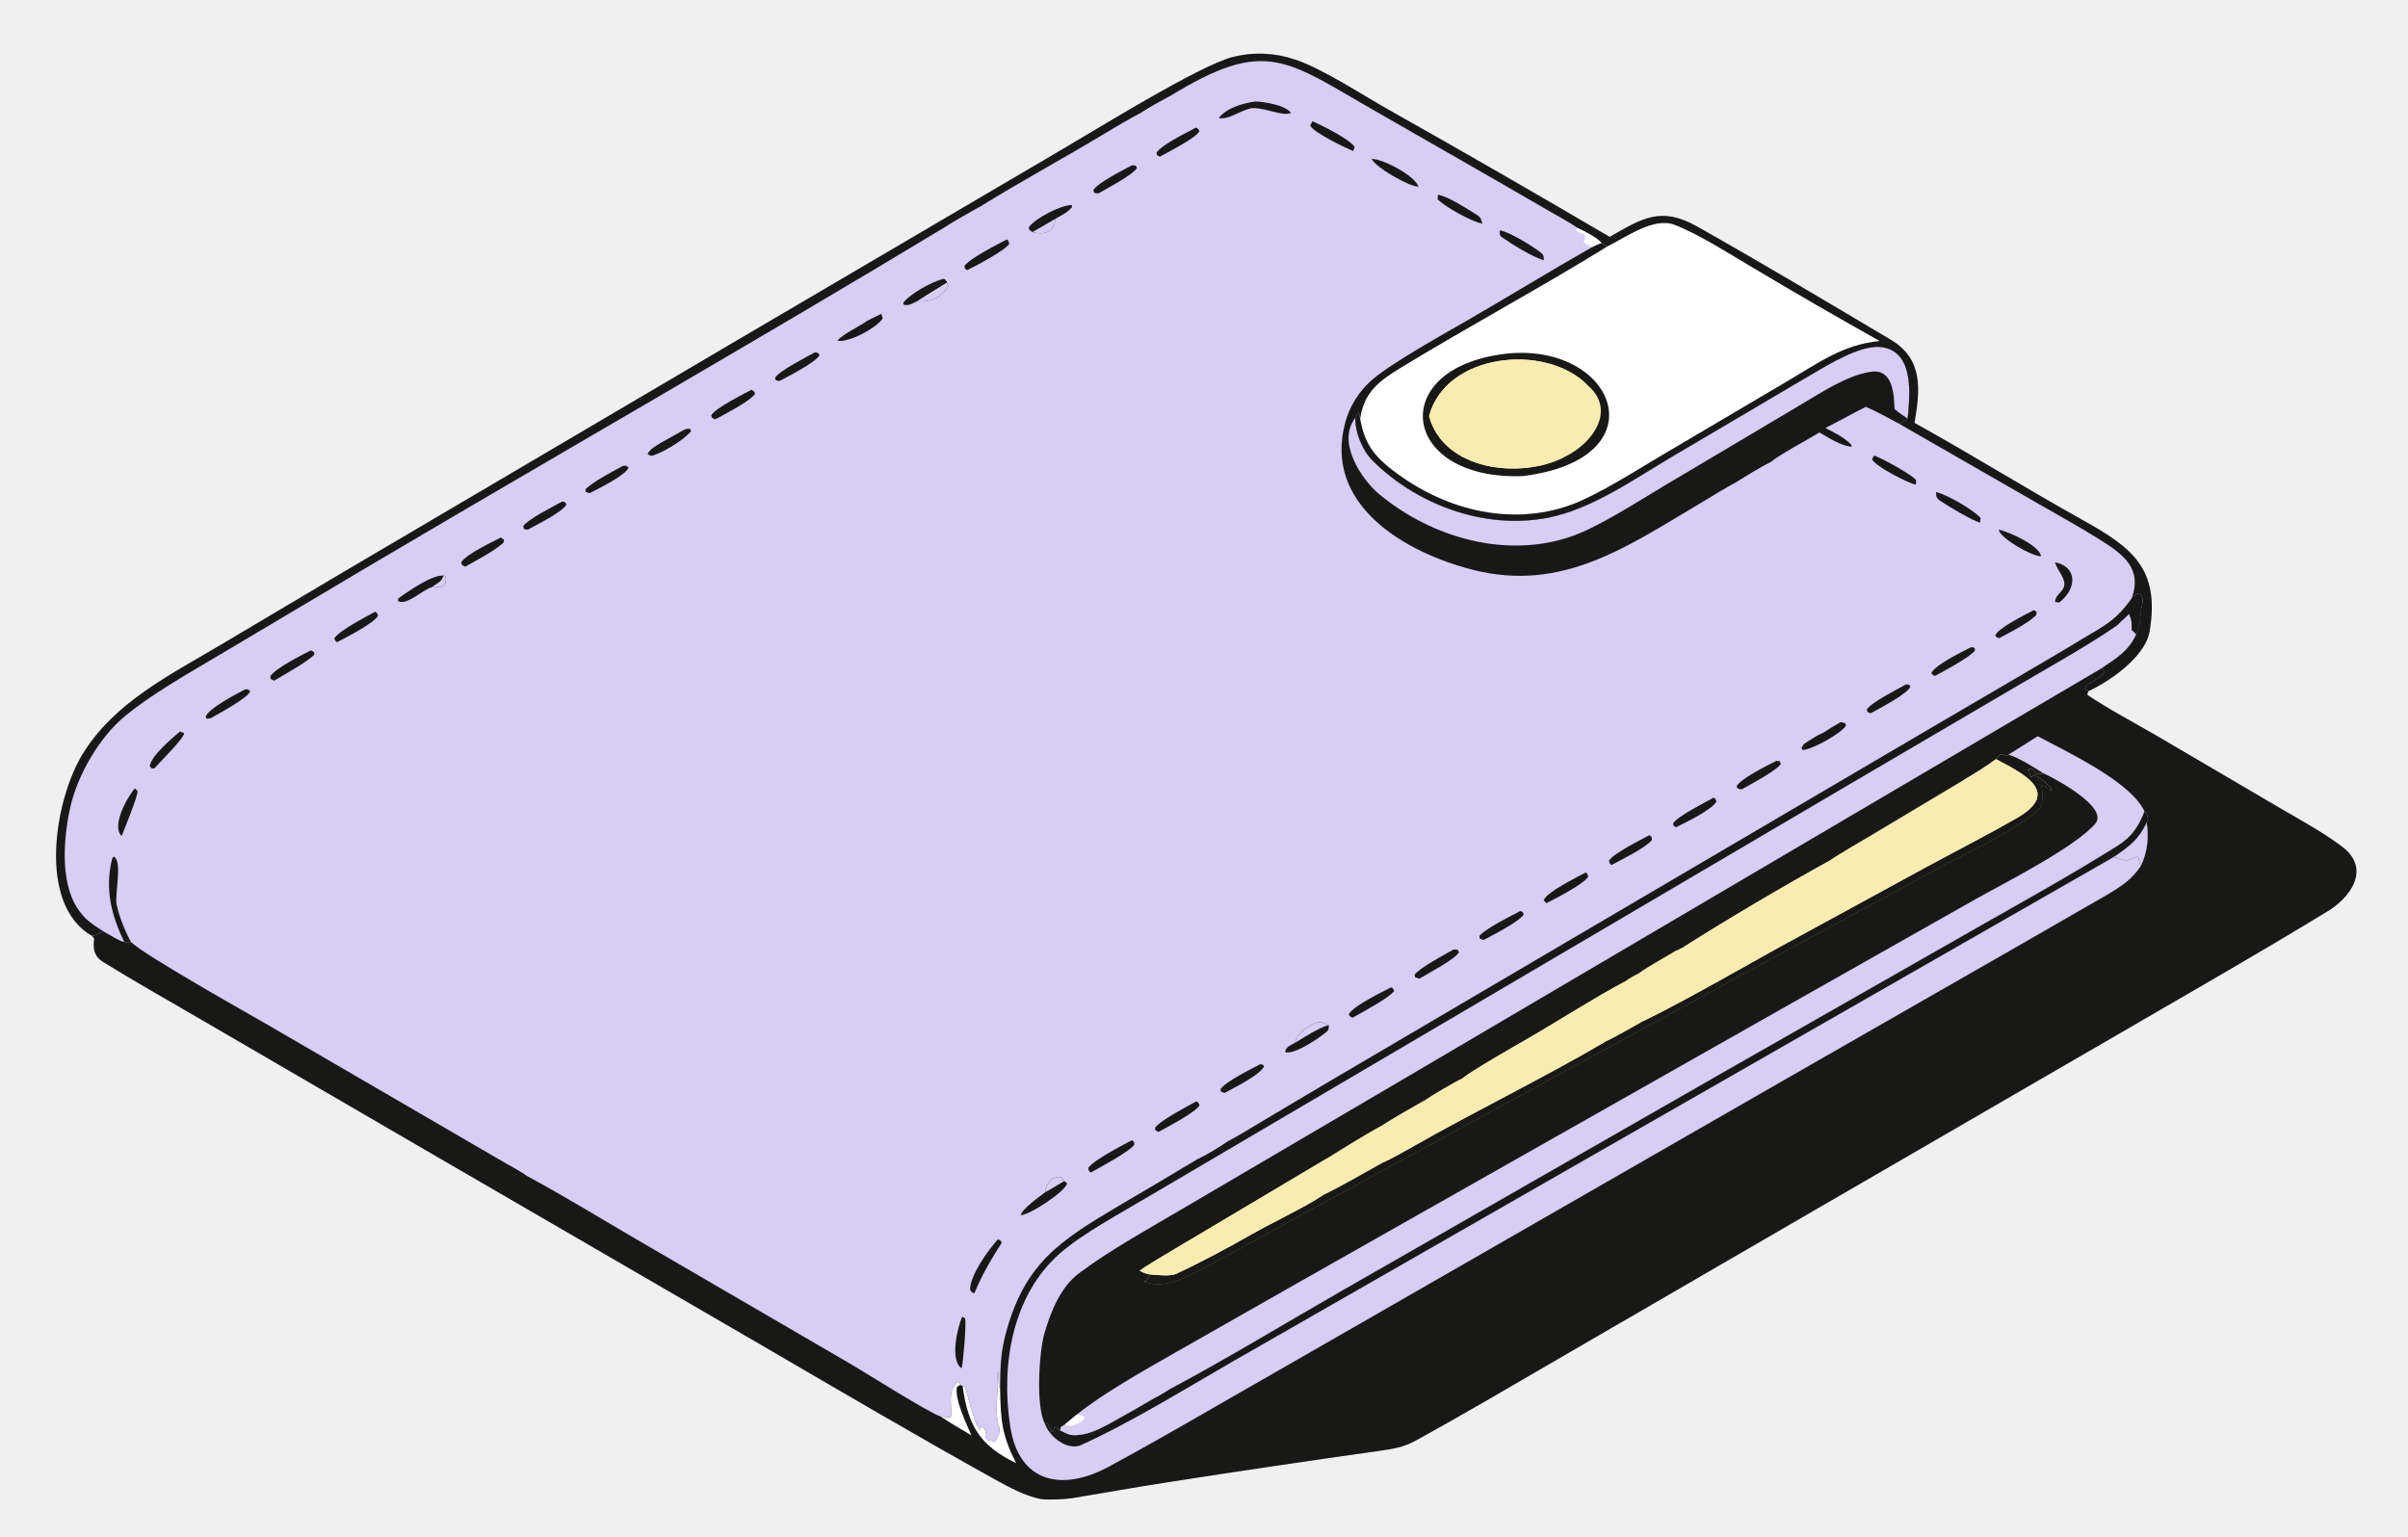
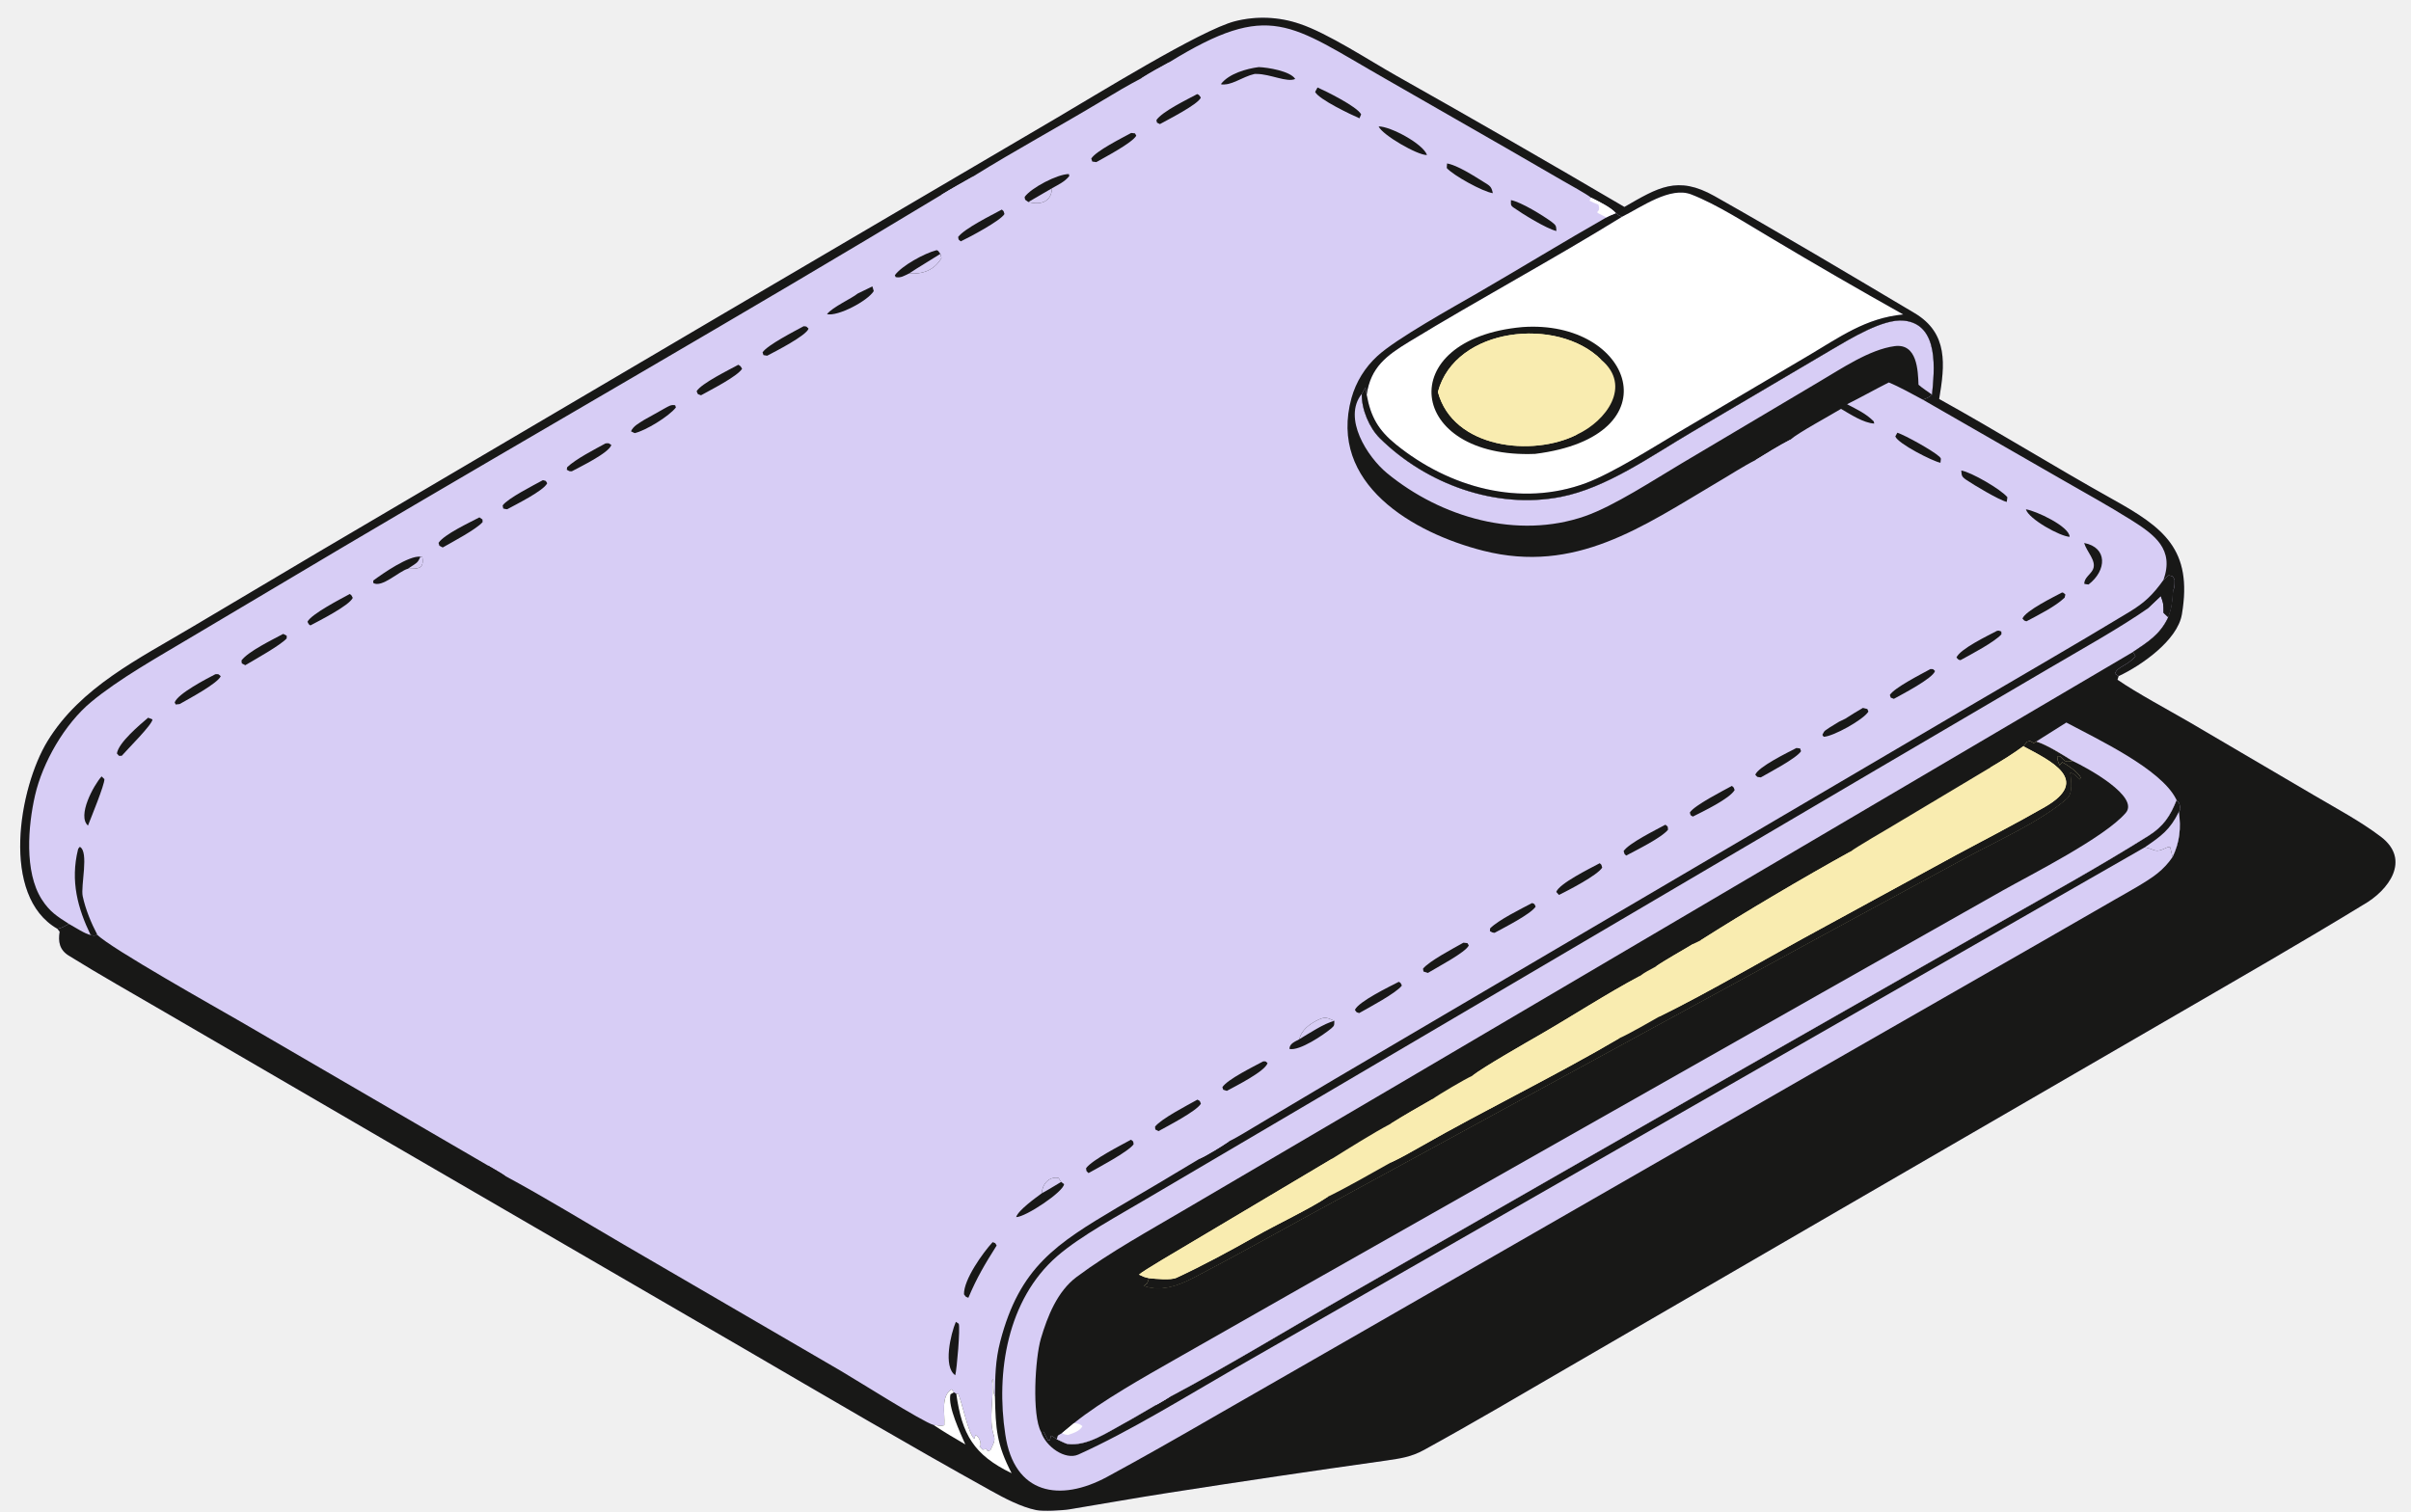
- <svg xmlns="http://www.w3.org/2000/svg" viewBox="0 0 659.9 421.2" width="659.9" height="421.2" fill="none">
-   <g transform="translate(-3892.9, -5120.4)">
+ <svg xmlns="http://www.w3.org/2000/svg" viewBox="0 0 639.9 401.2" width="639.9" height="401.2" fill="none">
+   <g transform="translate(-3902.9, -5130.4)">
    <path d="M3918.14 5376.94C3902.94 5368.29 3907.92 5339.54 3915.53 5327.1C3924.29 5312.78 3939.79 5305.25 3953.79 5296.9L3987.17 5277.09L4095.33 5213.41L4183.13 5161.84C4193.08 5156.04 4221.67 5138.29 4230.71 5136.03C4236.36 5134.6 4242.3 5134.84 4247.82 5136.72C4255.23 5139.16 4266.53 5146.58 4273.57 5150.54C4293.83 5161.95 4313.98 5173.55 4334.03 5185.33C4342.93 5180.22 4348.07 5176.88 4357.96 5182.46C4375.82 5192.54 4393.43 5203.04 4411.06 5213.52C4420.02 5218.85 4419.1 5227.26 4417.57 5236.31C4433.03 5244.88 4448.07 5254.25 4463.63 5262.93C4477.09 5270.43 4484.91 5276.17 4481.99 5293.46C4480.83 5300.39 4471.16 5307.09 4465.2 5309.87L4464.9 5310.83C4469.95 5314.32 4478.5 5318.9 4484.09 5322.15L4517.14 5341.55C4522.99 5344.99 4529.42 5348.42 4534.79 5352.5C4542.88 5358.64 4536.87 5366.76 4530.13 5370.56C4513.77 5380.56 4497.18 5390.07 4480.61 5399.69L4390.91 5451.68L4319.6 5493.05C4306.8 5500.49 4293.83 5508.15 4280.85 5515.27C4277.39 5517.16 4274.63 5517.52 4270.78 5518.09C4251.52 5520.8 4232.28 5523.65 4213.06 5526.65C4204.27 5528.01 4195.54 5529.59 4186.76 5531.03C4184.84 5531.35 4179.74 5531.6 4177.95 5531.24C4173.93 5530.43 4169.51 5528.09 4165.92 5526.1C4143.88 5513.86 4122.08 5501.03 4100.29 5488.34L4006.66 5433.98L3946.69 5399.09C3938.17 5394.1 3929.53 5389.27 3921.15 5384.06C3918.68 5382.53 3918.3 5380.35 3918.73 5377.71L3918.14 5376.94Z" fill="#D7CDF5" />
    <path d="M4477.1 5284.35L4478.49 5283.1C4479.84 5283.49 4479.35 5283.1 4480.05 5284.25C4480.06 5285.08 4480.12 5286.45 4479.64 5287.17C4479.39 5289.99 4479.36 5291.56 4478.32 5294.23L4478.22 5294.54C4476.11 5298.89 4472.9 5300.85 4469.01 5303.46L4469.67 5304.55C4467.54 5307.23 4464.84 5307.25 4464.23 5309.24L4465.2 5309.87L4464.9 5310.83C4469.95 5314.32 4478.5 5318.9 4484.09 5322.15L4517.14 5341.55C4522.99 5344.99 4529.42 5348.42 4534.79 5352.5C4542.88 5358.64 4536.87 5366.76 4530.13 5370.56C4513.77 5380.56 4497.18 5390.07 4480.61 5399.69L4390.91 5451.68L4319.6 5493.06C4306.8 5500.49 4293.83 5508.15 4280.85 5515.27C4277.39 5517.16 4274.63 5517.52 4270.78 5518.09C4251.52 5520.8 4232.28 5523.65 4213.06 5526.65C4204.27 5528.01 4195.54 5529.59 4186.76 5531.03C4184.84 5531.35 4179.74 5531.6 4177.95 5531.24C4173.93 5530.43 4169.5 5528.09 4165.92 5526.1C4143.88 5513.86 4122.08 5501.03 4100.29 5488.34L4006.66 5433.98L3946.69 5399.09C3938.17 5394.1 3929.53 5389.27 3921.15 5384.06C3918.68 5382.53 3918.3 5380.35 3918.73 5377.71L3918.14 5376.94C3919.29 5376.75 3920.16 5376.19 3921.2 5375.65C3922.6 5376.41 3925.69 5378.43 3926.95 5378.58C3927.89 5378.79 3927.82 5378.81 3928.74 5378.54C3932.16 5382.06 3960.69 5398.07 3966.6 5401.49L4032.43 5439.79C4033.92 5440.67 4035.69 5441.66 4037.11 5442.62C4047.24 5448.06 4058.23 5454.8 4068.26 5460.64L4126.07 5494.29C4130.09 5496.63 4147.69 5507.78 4150.71 5508.66C4152.08 5508.69 4152.17 5509.08 4153.53 5508.71C4153.73 5505.57 4152.52 5500.96 4155.5 5499.18L4156.08 5499.98L4156.71 5500.37L4157.26 5500.44C4158.24 5502.72 4159.97 5511.28 4161.51 5512.3L4161.79 5511.34C4162.74 5511.72 4163.14 5512.95 4163.19 5513.92L4162.87 5514.36L4163.69 5515.19L4164.68 5515.05L4165.05 5515.58L4165.76 5515.35C4166.42 5513.9 4167.15 5512.88 4166.69 5511.5C4165.17 5506.9 4166.78 5501.75 4166.21 5496.83L4166.44 5496.45C4166.63 5497.99 4166.34 5499.86 4166.97 5501.04C4167.01 5495.83 4167.07 5491.48 4168.38 5486.46C4173.52 5466.7 4183.26 5460.56 4199.4 5450.96C4206.71 5446.69 4214 5442.37 4221.24 5438C4223.38 5437.02 4227.24 5434.65 4229.19 5433.3C4231.19 5432.37 4235.57 5429.64 4237.63 5428.43L4257.08 5416.87L4328.27 5375.02L4423.52 5319.07C4438.33 5310.36 4453.34 5301.74 4468.04 5292.84C4472.13 5290.36 4474.32 5288.25 4477.1 5284.35Z" fill="#181817" />
    <path d="M4476.41 5288.71C4477.15 5290.81 4477.09 5290.78 4477.1 5293.07L4478.32 5294.23L4478.22 5294.54C4476.11 5298.89 4472.9 5300.85 4469.01 5303.46L4275.09 5417.59L4217.74 5451.26C4208.2 5456.9 4197.47 5462.76 4188.65 5469.35C4183.52 5473.19 4180.92 5479.77 4179.15 5485.75C4177.63 5490.93 4176.74 5506.05 4179.22 5510.52L4179.93 5510.48C4180.31 5511.23 4180.68 5511.99 4181.05 5512.74L4181.54 5512.69L4181.87 5511.46C4182.51 5511.82 4182.79 5512 4183.38 5512.44C4183.92 5512.68 4185.76 5513.62 4186.18 5513.68C4191.37 5514.39 4196.76 5510.61 4201.2 5508.22C4203.88 5506.77 4206.82 5504.98 4209.59 5503.39C4210.73 5502.82 4212.2 5501.88 4213.33 5501.21C4228.55 5493.16 4246.22 5482.39 4261.31 5473.77L4366.29 5413.64L4434.5 5374.76C4447.3 5367.48 4460.64 5360.08 4473.12 5352.25C4477.13 5349.73 4478.9 5346.99 4480.58 5342.77C4481.5 5343.67 4481.39 5343.95 4481.59 5345.24L4481.19 5345.88C4481.78 5350.23 4481.43 5353.89 4479.51 5357.9C4478.4 5359.54 4477.05 5360.99 4475.5 5362.23C4472.8 5364.41 4467.52 5367.27 4464.38 5369.08L4444.78 5380.36L4383.74 5415.33L4263.53 5484.4L4224.82 5506.61C4215.51 5511.99 4206.21 5517.29 4196.76 5522.41C4184.19 5529.22 4172.06 5527.09 4169.72 5511.19C4167.18 5494.67 4170.24 5475.38 4183.45 5463.87C4189.67 5458.46 4199.99 5452.92 4207.3 5448.57L4250.93 5422.9L4400.8 5334.75L4446.57 5307.9C4454.72 5303.1 4465.74 5296.98 4473.28 5291.67L4476.41 5288.71Z" fill="#D7CDF5" />
    <path d="M4480.58 5342.77C4481.5 5343.67 4481.39 5343.95 4481.58 5345.24L4481.19 5345.88C4481.78 5350.23 4481.43 5353.89 4479.51 5357.9L4478.89 5355.27C4478.3 5355.27 4478.32 5355.21 4477.87 5355.43C4474.76 5356.94 4475.13 5355.91 4472.16 5355.3L4293.65 5457.52L4230.8 5493.53C4218.02 5500.88 4202.71 5510.37 4189.09 5516.5C4185.63 5518.05 4180.46 5514.41 4179.22 5510.52L4179.93 5510.48C4180.31 5511.23 4180.68 5511.99 4181.05 5512.74L4181.54 5512.69L4181.87 5511.46C4182.51 5511.82 4182.79 5512 4183.38 5512.44C4183.92 5512.68 4185.76 5513.62 4186.18 5513.68C4191.37 5514.39 4196.76 5510.61 4201.2 5508.22C4203.88 5506.77 4206.82 5504.98 4209.59 5503.39C4210.73 5502.82 4212.2 5501.88 4213.33 5501.21C4228.55 5493.16 4246.22 5482.39 4261.31 5473.77L4366.29 5413.64L4434.5 5374.76C4447.3 5367.48 4460.64 5360.08 4473.12 5352.25C4477.13 5349.73 4478.9 5346.99 4480.58 5342.77Z" fill="#181817" />
    <path d="M4481.19 5345.88C4481.78 5350.23 4481.43 5353.89 4479.51 5357.9L4478.89 5355.28C4478.3 5355.28 4478.32 5355.21 4477.87 5355.43C4474.76 5356.94 4475.13 5355.91 4472.16 5355.3C4476.5 5352.31 4478.8 5350.73 4481.19 5345.88Z" fill="#D7CDF5" />
    <path d="M4476.41 5288.71C4477.15 5290.81 4477.09 5290.78 4477.1 5293.07L4478.32 5294.23L4478.22 5294.54C4475.5 5293.37 4476.95 5293.48 4473.52 5292.88L4473.28 5291.67L4476.41 5288.71Z" fill="#D7CDF5" />
    <path d="M4439.9 5328.48L4440.92 5327.28C4442.03 5327.01 4441.45 5327.02 4442.68 5327.65L4443.32 5327.23C4446.12 5328.03 4450.39 5330.77 4452.98 5332.38C4450.93 5332.77 4451.16 5332.59 4449.63 5331.14L4448.89 5331.1C4449.04 5332.39 4449.03 5332.35 4449.55 5333.54L4450.23 5332.7C4451.53 5333.41 4454.63 5335.47 4455.12 5336.82L4454.88 5337.32C4453.91 5336.47 4453.45 5335.74 4452.39 5335.57C4452.66 5337.64 4453.14 5340.98 4451.52 5342.41C4444.74 5348.35 4432.98 5353.64 4425.05 5357.91L4386.75 5378.67L4307.73 5421.73L4251.11 5452.57C4240.72 5458.26 4230.36 5464.04 4219.85 5469.52C4215.71 5471.68 4211.04 5473.4 4206.43 5471.75C4207.73 5470.79 4207.19 5471.39 4207.87 5469.69C4206.52 5469.39 4206.4 5469.3 4205.2 5468.74C4206 5467.87 4216.79 5461.57 4218.49 5460.55L4256.48 5437.95C4260.82 5435.24 4267.48 5431.06 4271.91 5428.73C4275.59 5426.41 4279.39 5424.27 4283.16 5422.1C4284.88 5420.86 4291.75 5416.8 4293.62 5415.98C4296.73 5413.56 4307.83 5407.24 4311.63 5405.05C4320.07 5400.17 4329.62 5393.99 4338.12 5389.48C4339.63 5388.37 4340.63 5387.88 4342.28 5387.01C4344.63 5385.33 4349.45 5382.69 4352.19 5381L4354.13 5380.07C4366.09 5372.46 4381.77 5363.21 4394.13 5356.39C4395.13 5355.52 4403.8 5350.47 4405.26 5349.6L4431.19 5334.1C4434.46 5332.16 4436.84 5330.72 4439.9 5328.48Z" fill="#F9ECB0" />
    <path d="M4439.9 5328.48L4440.92 5327.28C4442.03 5327.01 4441.45 5327.02 4442.68 5327.65L4443.32 5327.23C4446.12 5328.03 4450.39 5330.77 4452.98 5332.38C4450.93 5332.77 4451.16 5332.59 4449.63 5331.14L4448.89 5331.1C4449.04 5332.39 4449.03 5332.35 4449.55 5333.54L4450.23 5332.7C4451.53 5333.41 4454.63 5335.47 4455.12 5336.82L4454.88 5337.32C4453.91 5336.47 4453.45 5335.74 4452.39 5335.57C4452.66 5337.64 4453.14 5340.98 4451.52 5342.41C4444.74 5348.35 4432.98 5353.64 4425.05 5357.91L4386.75 5378.67L4307.73 5421.73L4251.11 5452.57C4240.72 5458.26 4230.36 5464.04 4219.85 5469.52C4215.71 5471.68 4211.04 5473.4 4206.43 5471.75C4207.73 5470.79 4207.19 5471.39 4207.86 5469.69C4209.69 5469.86 4213.62 5470.28 4215.15 5469.57C4221.86 5466.48 4229.73 5462.24 4236.13 5458.59C4241.54 5455.51 4250.59 5451.25 4255.38 5448.03C4260.73 5445.42 4266.72 5441.93 4271.99 5439C4274.47 5437.86 4277.45 5436.18 4279.83 5434.82C4297.2 5424.9 4315.67 5416 4332.87 5405.89C4334.65 5405.18 4341.58 5401.23 4343.22 5400.28C4356.27 5393.92 4373.06 5383.99 4386.2 5376.91L4422.22 5357.27C4430.01 5353.07 4437.94 5349.03 4445.62 5344.61C4458.08 5337.44 4447.13 5332.35 4439.9 5328.48Z" fill="#181817" />
    <path d="M4439.9 5328.48C4447.13 5332.35 4458.08 5337.44 4445.62 5344.61C4437.94 5349.03 4430.01 5353.07 4422.22 5357.27L4386.2 5376.91C4373.06 5383.99 4356.27 5393.92 4343.23 5400.28C4344.45 5395.8 4361.4 5388.65 4365.95 5386.83C4366.72 5385.62 4367.2 5384.65 4368.52 5384.08C4376.31 5380.77 4383.07 5377.23 4390.37 5373C4395.06 5370.29 4403.17 5367.63 4407.25 5363.63C4410.15 5360.79 4413.6 5362.14 4415.46 5359.99C4415.22 5359.14 4415.24 5359.56 4415.33 5358.76C4422.22 5355.15 4429.12 5351.79 4435.64 5347.56C4439.77 5344.9 4453.39 5342.27 4447.83 5334.85C4446.51 5334.52 4445.48 5334.22 4444.52 5333.19C4438.95 5327.17 4436.59 5335.79 4431.19 5334.1C4434.46 5332.16 4436.84 5330.72 4439.9 5328.48Z" fill="#F9ECB0" />
    <path d="M4256.48 5437.95C4255.06 5443.5 4237.38 5449.99 4232.86 5453.11C4230.59 5454.67 4211.92 5464.93 4211.93 5465.97L4211.92 5465.46L4212.44 5466.05C4213.49 5466.02 4214.26 5465.79 4214.89 5466.28L4213.17 5467.44L4213.17 5468.02L4213.8 5468.23C4215.99 5466.81 4222.77 5465.63 4223.26 5464.32L4222.58 5463.7C4223.82 5462.19 4229.17 5461.4 4230.62 5460.31C4237.95 5454.8 4246.39 5451.5 4254.62 5447.67L4255.38 5448.03C4250.59 5451.25 4241.54 5455.51 4236.13 5458.59C4229.73 5462.24 4221.86 5466.48 4215.15 5469.57C4213.62 5470.28 4209.69 5469.86 4207.87 5469.69C4206.52 5469.39 4206.4 5469.3 4205.2 5468.74C4206 5467.87 4216.79 5461.57 4218.49 5460.55L4256.48 5437.95Z" fill="#F9ECB0" />
    <path d="M4271.99 5439C4272.21 5437.88 4272.54 5437.66 4273.56 5436.81C4276.8 5434.08 4275.61 5434.17 4279.21 5434.32C4283.3 5430.89 4329.1 5405.52 4332.87 5405.89C4315.67 5416 4297.2 5424.9 4279.83 5434.82C4277.45 5436.18 4274.47 5437.86 4271.99 5439Z" fill="#F9ECB0" />
    <path d="M4338.12 5389.48C4336.29 5394.42 4318.06 5401.99 4313.49 5404.9C4310.18 5407 4311.31 5405.62 4309.07 5408.54C4307.06 5411.15 4302.21 5410.14 4300.24 5414.98C4299.18 5415.38 4294.7 5416.18 4293.62 5415.98C4296.73 5413.56 4307.83 5407.24 4311.63 5405.04C4320.07 5400.17 4329.62 5393.99 4338.12 5389.48Z" fill="#F9ECB0" />
    <path d="M4394.13 5356.39C4392.39 5360.41 4378.23 5366.78 4374.09 5369.34C4368.05 5373.07 4361.18 5378.91 4354.13 5380.07C4366.09 5372.46 4381.77 5363.21 4394.13 5356.39Z" fill="#F9ECB0" />
    <path d="M4283.16 5422.1C4281.44 5425.89 4276.09 5428.82 4271.91 5428.73C4275.59 5426.41 4279.39 5424.27 4283.16 5422.1Z" fill="#F9ECB0" />
    <path d="M4352.19 5381C4352.78 5381.77 4353.29 5382.11 4353.21 5382.82L4352.7 5382.99C4350.31 5383.82 4344.19 5387 4342.28 5387.01C4344.63 5385.33 4349.45 5382.69 4352.19 5381Z" fill="#F9ECB0" />
    <path d="M4451.32 5322.19C4459.59 5326.61 4476.37 5334.47 4480.42 5342.44L4480.58 5342.77C4478.9 5346.99 4477.13 5349.73 4473.12 5352.25C4460.64 5360.08 4447.3 5367.48 4434.5 5374.76L4366.29 5413.64L4261.31 5473.77C4246.22 5482.39 4228.55 5493.16 4213.33 5501.21C4212.2 5501.88 4210.73 5502.82 4209.59 5503.39C4206.82 5504.98 4203.88 5506.77 4201.2 5508.22C4196.76 5510.61 4191.37 5514.39 4186.18 5513.68C4185.76 5513.62 4183.92 5512.68 4183.38 5512.44C4183.77 5511.09 4183.4 5511.67 4184.76 5510.8L4187.93 5508.17C4195.15 5502.32 4206.73 5495.83 4214.9 5491.17L4248.23 5472.21L4386.62 5393.82L4434.46 5366.76C4441.64 5362.7 4461.46 5352.75 4467.1 5346.16C4470.77 5341.86 4457.11 5334.33 4452.98 5332.38C4450.39 5330.77 4446.12 5328.03 4443.32 5327.23L4451.32 5322.19Z" fill="#D7CDF5" />
    <path d="M4209.59 5503.39C4209.18 5501.37 4209.64 5500.87 4211.23 5499.86C4212.93 5499.88 4212.28 5499.57 4213.38 5500.53L4213.33 5501.21C4212.2 5501.88 4210.73 5502.82 4209.59 5503.39Z" fill="#D7CDF5" />
    <path d="M4184.76 5510.8L4187.93 5508.17C4189.15 5508.33 4189.26 5508.22 4190.19 5508.96C4189.51 5510.28 4187.73 5510.83 4186.34 5511.3C4185.42 5511.12 4185.51 5511.25 4184.76 5510.8Z" fill="white" />
    <path d="M4206.43 5471.75C4211.04 5473.4 4215.71 5471.68 4219.85 5469.52C4230.36 5464.04 4240.72 5458.26 4251.11 5452.57L4307.73 5421.73L4386.75 5378.67L4425.05 5357.91C4432.98 5353.64 4444.74 5348.35 4451.52 5342.41C4453.14 5340.98 4452.66 5337.64 4452.39 5335.57C4453.45 5335.74 4453.91 5336.47 4454.88 5337.32C4456.29 5339.54 4457.27 5340.68 4456.67 5343.36C4455.94 5346.62 4452.04 5349.02 4449.23 5350.56C4432.6 5359.73 4415.85 5368.77 4399.19 5377.89L4293.49 5435.64L4243.47 5463.24C4234.78 5468.06 4225.86 5473.15 4216.94 5477.52C4210.3 5480.77 4202.93 5477.46 4196.91 5474.23C4198.62 5473.02 4200.61 5471.54 4202.36 5470.44C4203.69 5470.85 4205.13 5471.26 4206.43 5471.75Z" fill="#181817" />
    <path d="M4156.71 5500.37L4157.26 5500.44C4158.24 5502.72 4159.97 5511.28 4161.51 5512.3L4161.79 5511.34C4162.74 5511.72 4163.14 5512.95 4163.19 5513.92L4162.87 5514.36L4163.69 5515.19L4164.68 5515.05L4165.05 5515.58L4165.76 5515.35C4166.42 5513.9 4167.15 5512.88 4166.69 5511.5C4165.17 5506.9 4166.78 5501.75 4166.21 5496.83L4166.44 5496.45C4166.63 5497.99 4166.34 5499.86 4166.97 5501.04C4167.15 5509.77 4167.43 5513.78 4171.39 5521.45C4161.35 5516.61 4158.2 5511.12 4156.71 5500.37Z" fill="white" />
    <path d="M4150.71 5508.66C4152.08 5508.69 4152.17 5509.08 4153.53 5508.71C4153.73 5505.57 4152.52 5500.96 4155.5 5499.18L4156.08 5499.98L4155.16 5500.51C4154.41 5503.79 4157.78 5510.7 4159.1 5513.81C4156.38 5512.19 4153.28 5510.44 4150.71 5508.66Z" fill="white" />
    <path d="M4476.41 5288.71C4477.32 5287.5 4478.03 5286.19 4479.06 5284.85L4479.51 5285.12L4479.64 5287.17C4479.39 5289.99 4479.36 5291.56 4478.32 5294.23L4477.1 5293.07C4477.09 5290.78 4477.15 5290.81 4476.41 5288.71Z" fill="#181817" />
    <path d="M4032.43 5439.79C4033.92 5440.67 4035.69 5441.66 4037.11 5442.62L4035.64 5442.54C4033.21 5444.65 4031.75 5442.82 4032.43 5439.79Z" fill="#181817" />
    <path d="M4333.38 5187.95C4338.61 5185.32 4346.18 5179.83 4351.79 5182.01C4358.61 5184.65 4366.57 5189.81 4373.02 5193.61C4384.6 5200.53 4396.28 5207.28 4408.04 5213.87C4398 5214.82 4391.17 5219.91 4382.52 5225L4348.52 5245.07C4341.69 5249.12 4330.93 5255.98 4323.84 5258.62C4306.42 5265.11 4287.51 5259.81 4273.41 5248.39C4268.74 5244.61 4266.7 5241.06 4265.63 5235.19C4266.69 5227.85 4270.9 5224.77 4276.9 5221.11C4295.5 5209.78 4314.85 5199.39 4333.38 5187.95Z" fill="white" />
    <path d="M4306.94 5217.22C4336.17 5215.11 4347.58 5246.21 4310.32 5250.88C4276.22 5252.27 4272.42 5220.32 4306.94 5217.22Z" fill="#181817" />
    <path d="M4284.53 5234.44C4289.13 5217.15 4316.37 5214.35 4327.88 5225.89C4336.12 5232.83 4329.21 5242.14 4321.48 5245.73C4309.62 5251.78 4288.53 5249.43 4284.53 5234.44Z" fill="#F9ECB0" />
    <path d="M4284.53 5234.44C4289.13 5217.15 4316.37 5214.35 4327.88 5225.89C4327.19 5225.7 4326.44 5225.53 4325.76 5225.3L4325.98 5226.23C4324.91 5225.99 4325.36 5226.28 4324.62 5225.47L4324.3 5225.12C4321.54 5222.1 4311.97 5220.08 4308.03 5220.74C4302.41 5221.7 4294.49 5221.84 4290.88 5226.86C4289.09 5229.35 4286.86 5231.95 4287.31 5235.32C4288.25 5238.52 4293.2 5243.24 4295.72 5245.69C4295.97 5245.93 4297.37 5246.22 4297.73 5246.36C4301.47 5247.88 4318.31 5246.46 4321.2 5245.04L4321.48 5245.73C4309.62 5251.78 4288.53 5249.43 4284.53 5234.44Z" fill="#F9ECB0" />
    <path d="M4331.77 5186.97C4332.51 5187.55 4332.53 5187.57 4333.38 5187.95C4314.85 5199.39 4295.5 5209.78 4276.9 5221.11C4270.9 5224.77 4266.69 5227.85 4265.63 5235.19L4265.31 5233.27C4264.97 5233.81 4264.65 5234.4 4264.33 5234.95C4264.23 5239.02 4266.3 5243.94 4269.13 5246.73C4281.43 5258.89 4299.93 5265.66 4317.16 5262.29C4329.31 5259.92 4341.17 5251.41 4351.91 5245.1L4389.25 5223.08C4394.02 5220.3 4402.67 5214.97 4408.15 5215.5C4417.79 5216.43 4416.25 5229.03 4415.68 5235.15C4414.84 5235.95 4414.31 5236.07 4413.24 5236.49C4410.64 5235.1 4406.9 5233.01 4404.2 5231.92C4400.51 5233.78 4396.77 5235.89 4393.13 5237.7C4395.77 5239.1 4398.09 5240.13 4400.2 5242.24L4400.34 5242.83C4397.47 5242.67 4394.03 5240.38 4391.52 5238.93C4388.58 5240.73 4380.18 5245.24 4378.1 5247.09C4374.88 5248.76 4371.86 5250.66 4368.77 5252.55C4365.81 5254.02 4361.63 5256.73 4358.65 5258.46C4338.74 5270.25 4321.04 5282.79 4296.57 5276.59C4277.89 5271.85 4255.35 5258.75 4261.6 5236.04C4262.8 5231.77 4265.17 5227.93 4268.44 5224.93C4273.43 5220.31 4288.6 5211.93 4295.21 5208.1C4306.5 5201.56 4317.96 5194.54 4329.25 5188.11C4329.78 5187.77 4331.14 5187.24 4331.77 5186.97Z" fill="#181817" />
    <path d="M4264.33 5234.95C4264.23 5239.02 4266.3 5243.94 4269.13 5246.73C4281.43 5258.89 4299.93 5265.66 4317.16 5262.29C4329.31 5259.92 4341.17 5251.41 4351.91 5245.1L4389.25 5223.08C4394.02 5220.3 4402.67 5214.97 4408.15 5215.5C4417.79 5216.43 4416.25 5229.03 4415.68 5235.15C4414.56 5234.37 4413.08 5233.4 4412.09 5232.52C4411.94 5228.73 4411.74 5221.49 4405.75 5222.28C4399.09 5223.17 4391.66 5228.24 4385.8 5231.68L4349.2 5253.41C4342.02 5257.66 4331.22 5264.76 4323.57 5267.41C4305.62 5273.64 4285.39 5267.78 4271.06 5256.02C4265.81 5251.71 4259.17 5241.38 4264.33 5234.95Z" fill="#D7CDF5" />
    <path d="M3918.14 5376.94C3902.94 5368.29 3907.92 5339.54 3915.53 5327.1C3924.29 5312.78 3939.79 5305.25 3953.79 5296.9L3987.17 5277.09L4095.33 5213.41L4183.13 5161.84C4193.08 5156.04 4221.67 5138.29 4230.71 5136.03C4236.36 5134.6 4242.3 5134.84 4247.82 5136.72C4255.23 5139.16 4266.53 5146.58 4273.57 5150.54C4293.83 5161.95 4313.98 5173.55 4334.03 5185.33C4342.93 5180.22 4348.07 5176.88 4357.96 5182.46C4375.82 5192.54 4393.43 5203.04 4411.06 5213.52C4420.02 5218.85 4419.1 5227.26 4417.57 5236.31C4433.03 5244.88 4448.07 5254.25 4463.63 5262.93C4477.09 5270.43 4484.91 5276.17 4481.99 5293.46C4480.83 5300.39 4471.16 5307.09 4465.2 5309.87L4464.23 5309.24C4464.84 5307.25 4467.54 5307.23 4469.67 5304.55L4469.01 5303.46C4472.9 5300.85 4476.11 5298.89 4478.22 5294.54L4478.32 5294.23C4479.36 5291.56 4479.39 5289.99 4479.64 5287.17C4480.12 5286.45 4480.06 5285.08 4480.05 5284.25C4479.35 5283.1 4479.84 5283.49 4478.49 5283.1L4477.1 5284.35C4480.01 5276.21 4474.83 5272.38 4468.49 5268.4C4462.53 5264.66 4456.31 5261.24 4450.21 5257.73L4413.24 5236.49C4414.31 5236.07 4414.84 5235.95 4415.68 5235.15C4416.25 5229.03 4417.79 5216.43 4408.15 5215.5C4402.67 5214.97 4394.02 5220.3 4389.25 5223.08L4351.91 5245.1C4341.17 5251.41 4329.31 5259.92 4317.16 5262.29C4299.93 5265.66 4281.43 5258.89 4269.13 5246.73C4266.3 5243.94 4264.23 5239.02 4264.33 5234.95C4264.65 5234.4 4264.97 5233.81 4265.31 5233.27L4265.63 5235.19C4266.7 5241.06 4268.74 5244.61 4273.41 5248.39C4287.51 5259.81 4306.42 5265.11 4323.84 5258.62C4330.93 5255.97 4341.69 5249.12 4348.52 5245.07L4382.52 5225C4391.17 5219.91 4398 5214.82 4408.04 5213.87C4396.28 5207.28 4384.6 5200.53 4373.02 5193.61C4366.57 5189.81 4358.61 5184.65 4351.79 5182.01C4346.18 5179.83 4338.61 5185.32 4333.38 5187.95C4332.53 5187.57 4332.51 5187.55 4331.77 5186.97C4330.43 5185.42 4327.05 5183.78 4325.18 5182.86C4323.96 5181.88 4319.27 5179.3 4317.74 5178.42L4302.71 5169.73L4270.47 5151.24C4245.17 5136.82 4240.03 5130.43 4213.23 5146.92C4210.66 5148.32 4208.28 5149.61 4205.81 5151.18C4202.44 5152.94 4198.9 5155.02 4195.63 5157C4184.26 5163.86 4172.4 5170.25 4161.13 5177.26C4158.47 5178.79 4155.26 5180.54 4152.7 5182.14C4100.22 5213.85 4046.09 5244.76 3993.23 5276.03L3953.23 5299.79C3944.83 5304.81 3934.47 5310.6 3927.08 5316.74C3920.08 5322.55 3914.2 5332.76 3912.19 5341.56C3910.37 5349.55 3909.3 5361.78 3913.97 5369.12C3916.09 5372.43 3918.05 5373.63 3921.2 5375.65C3920.16 5376.19 3919.29 5376.75 3918.14 5376.94Z" fill="#181817" />
    <path d="M3926.95 5378.58C3923.57 5371.56 3921.52 5364.31 3923.61 5355.87C3923.67 5355.61 3923.9 5355.39 3924.09 5355.18C3926.58 5356.52 3924.27 5365.57 3924.85 5368.29C3925.59 5371.77 3927.12 5375.47 3928.74 5378.54C3927.82 5378.81 3927.89 5378.79 3926.95 5378.58Z" fill="#181817" />
    <path d="M4325.18 5182.86C4327.05 5183.78 4330.43 5185.42 4331.77 5186.97C4331.14 5187.24 4329.78 5187.77 4329.25 5188.11C4324.69 5185.84 4328.14 5187.62 4327.11 5184.67C4326.1 5184.35 4325.73 5184.15 4324.77 5183.67L4325.18 5182.86Z" fill="white" />
    <path d="M4161.13 5177.26C4159.78 5180.58 4156.45 5183.58 4152.7 5182.14C4155.26 5180.54 4158.47 5178.79 4161.13 5177.26Z" fill="#D7CDF5" />
    <path d="M4213.23 5146.92C4212.85 5150.44 4209.02 5152.47 4205.81 5151.18C4208.28 5149.61 4210.66 5148.32 4213.23 5146.92Z" fill="#D7CDF5" />
    <path d="M4378.1 5247.09C4376.81 5250.16 4372.18 5253.29 4368.77 5252.55C4371.86 5250.66 4374.88 5248.76 4378.1 5247.09Z" fill="#D7CDF5" />
    <path d="M4221.24 5438C4221.17 5436.7 4220.86 5436.41 4221.89 5435.46C4223.41 5434.06 4227.19 5433.13 4229.19 5433.3C4227.24 5434.65 4223.38 5437.02 4221.24 5438Z" fill="#D7CDF5" />
    <path d="M4247.76 5406.25C4248.3 5403.77 4250.57 5402.14 4252.82 5401.07C4254.73 5400.16 4255.26 5400.63 4257.04 5401.37C4256.99 5402.39 4257.19 5402.57 4256.3 5403.32C4254.19 5405.09 4247.81 5409.42 4245.13 5408.83C4245.13 5407.41 4246.58 5406.91 4247.76 5406.25Z" fill="#181817" />
    <path d="M4247.76 5406.25C4248.3 5403.77 4250.57 5402.14 4252.82 5401.07C4254.73 5400.16 4255.26 5400.63 4257.04 5401.37C4254.28 5402.09 4250.31 5404.71 4247.76 5406.25Z" fill="#D7CDF5" />
    <path d="M4144.16 5203C4142.83 5203.62 4141.99 5204.23 4140.61 5203.95L4140.4 5203.44C4142.32 5200.88 4148.25 5197.65 4151.37 5196.84C4151.87 5196.71 4152.18 5197.41 4152.48 5197.79L4152.77 5198.91C4150.81 5202.17 4147.81 5203.21 4144.16 5203Z" fill="#181817" />
    <path d="M4152.48 5197.79L4152.77 5198.91C4150.81 5202.17 4147.81 5203.21 4144.16 5203C4146.75 5201.28 4149.79 5199.51 4152.48 5197.79Z" fill="#D7CDF5" />
    <path d="M4179.39 5447.15C4179.54 5444.73 4181.24 5442.63 4183.83 5443.07L4184.54 5444.13L4185.31 5444.71C4185.22 5446.71 4175.14 5453.45 4172.6 5453.47C4173.08 5451.7 4177.84 5448.29 4179.39 5447.15Z" fill="#181817" />
    <path d="M4179.39 5447.15C4179.54 5444.73 4181.24 5442.63 4183.83 5443.07L4184.54 5444.13C4182.97 5445.05 4180.96 5446.32 4179.39 5447.15Z" fill="#D7CDF5" />
    <path d="M4175.83 5184.02C4174.8 5183.22 4175.01 5183.71 4174.85 5182.67C4176.63 5180.22 4183.56 5176.61 4186.59 5176.6L4186.7 5177.13C4185.48 5178.66 4183.84 5179.38 4182.11 5180.37C4181.92 5184.05 4179.07 5184.88 4175.83 5184.02Z" fill="#181817" />
    <path d="M4175.83 5184.02L4182.11 5180.37C4181.92 5184.05 4179.07 5184.88 4175.83 5184.02Z" fill="#D7CDF5" />
    <path d="M4236.99 5148.21C4239.33 5148.29 4245.38 5149.27 4246.66 5151.36C4244.49 5152.36 4240.02 5150.04 4236.46 5150.03L4235.87 5150.03C4232.62 5150.76 4229.41 5153.38 4227 5152.69L4228.09 5152.83L4227.07 5152.83L4227 5152.64C4229.13 5149.94 4233.68 5148.64 4236.99 5148.21Z" fill="#181817" />
    <path d="M4014.51 5278.17L4014.99 5278.26C4015.55 5281.55 4013.73 5281.35 4011.12 5281.38C4008.8 5282.02 4004.26 5286.52 4001.97 5285.15L4001.97 5284.5C4004.49 5282.63 4011.44 5277.79 4014.51 5278.17Z" fill="#181817" />
    <path d="M4014.51 5278.17L4014.99 5278.26C4015.55 5281.55 4013.73 5281.35 4011.12 5281.38C4011.21 5281.32 4011.3 5281.26 4011.4 5281.2L4011.85 5280.9C4013.47 5279.83 4013.72 5279.87 4014.51 5278.17Z" fill="#D7CDF5" />
    <path d="M4166.35 5460.12C4167.26 5460.47 4166.9 5460.17 4167.42 5461.01C4164.32 5465.91 4162.17 5469.53 4159.91 5474.88C4158.98 5474.5 4159.39 5474.75 4158.75 5473.97C4158.65 5470.06 4163.75 5462.95 4166.35 5460.12Z" fill="#181817" />
    <path d="M4397.33 5318.31L4398.51 5318.6L4398.79 5319.28C4397.5 5321.43 4389.44 5325.9 4386.92 5325.97L4386.57 5325.46C4387.2 5324.15 4387.2 5324.45 4388.55 5323.47L4391.02 5321.96L4392.68 5321.16C4394.24 5320.13 4395.73 5319.25 4397.33 5318.31Z" fill="#181817" />
    <path d="M4203.06 5432.93C4203.85 5433.56 4203.61 5433.15 4203.77 5434.14C4202.46 5436.06 4194.2 5440.44 4191.81 5441.78C4191.09 5441.06 4191.31 5441.5 4191.15 5440.49C4192.8 5438.24 4200.27 5434.47 4203.06 5432.93Z" fill="#181817" />
    <path d="M4379.68 5328.95L4380.65 5329.06L4380.91 5329.8C4379.75 5331.65 4372.52 5335.44 4370.23 5336.75C4369.09 5336.56 4369.53 5336.85 4368.77 5336.06C4369.47 5333.97 4377.56 5330.06 4379.68 5328.95Z" fill="#181817" />
    <path d="M3960.07 5309.36C3961.15 5309.37 3960.67 5309.23 3961.49 5309.89C3960.63 5311.85 3952.87 5315.97 3950.57 5317.29L3949.54 5317.4L3949.26 5316.86C3950.05 5314.54 3957.74 5310.56 3960.07 5309.36Z" fill="#181817" />
    <path d="M3978.07 5298.66L3979 5299.15L3978.99 5299.86C3977.33 5301.69 3970.53 5305.48 3968 5306.97L3967.08 5306.49L3966.99 5305.72C3968.74 5303.32 3975.18 5300.22 3978.07 5298.66Z" fill="#181817" />
    <path d="M4220.71 5422.29C4221.54 5422.78 4221.22 5422.43 4221.63 5423.37C4220.4 5425.4 4212.82 5429.28 4210.37 5430.65L4209.53 5430.21L4209.46 5429.46C4211.09 5427.36 4218.08 5423.76 4220.71 5422.29Z" fill="#181817" />
    <path d="M4203.13 5165.69L4204.13 5165.8L4204.48 5166.41C4203.43 5168.32 4196.16 5172.12 4193.87 5173.43L4192.8 5173.28L4192.53 5172.49C4193.78 5170.47 4200.72 5167.01 4203.13 5165.69Z" fill="#181817" />
    <path d="M4291.3 5380.63L4292.36 5380.74L4292.73 5381.34C4292.01 5383.15 4284.18 5387.23 4281.88 5388.65L4280.7 5388.28L4280.58 5387.53C4282.19 5385.52 4288.7 5382.1 4291.3 5380.63Z" fill="#181817" />
    <path d="M4098.87 5227.22C4099.66 5227.78 4099.32 5227.43 4099.86 5228.29C4098.55 5230.35 4091.45 5233.93 4088.96 5235.32C4087.89 5234.9 4088.25 5235.28 4087.79 5234.25C4088.99 5232.2 4096.41 5228.56 4098.87 5227.22Z" fill="#181817" />
    <path d="M4168.79 5186.03C4169.45 5186.64 4169.19 5186.26 4169.49 5187.22C4168.4 5189.03 4160.14 5193.4 4157.91 5194.46C4157.15 5193.84 4157.38 5194.23 4157.2 5193.29C4158.92 5191.04 4165.99 5187.55 4168.79 5186.03Z" fill="#181817" />
    <path d="M4274.16 5391.01C4274.82 5391.43 4274.51 5391.14 4274.97 5392C4273.58 5393.95 4266.13 5397.9 4263.64 5399.31C4262.72 5398.99 4263.1 5399.27 4262.5 5398.46C4263.54 5396.2 4271.8 5392.23 4274.16 5391.01Z" fill="#181817" />
    <path d="M4327.48 5359.53C4328.09 5360.1 4327.83 5359.73 4328.14 5360.7C4326.85 5362.76 4319.12 5366.74 4316.67 5367.95L4315.94 5367.16C4316.74 5364.91 4324.96 5360.89 4327.48 5359.53Z" fill="#181817" />
    <path d="M4030.14 5267.73L4030.95 5268.29L4030.99 5268.98C4029.33 5270.9 4022.97 5274.26 4020.4 5275.72L4019.52 5275.26L4019.29 5274.5C4020.78 5272.25 4027.44 5269.15 4030.14 5267.73Z" fill="#181817" />
    <path d="M4116.2 5216.99C4117.17 5217.11 4116.73 5216.92 4117.5 5217.63C4116.9 5219.5 4108.62 5223.72 4106.51 5224.82L4105.53 5224.66L4105.29 5223.93C4106.57 5221.99 4113.79 5218.31 4116.2 5216.99Z" fill="#181817" />
    <path d="M4252.58 5153.62C4254.73 5154.56 4263.12 5158.69 4264.16 5160.76L4263.71 5161.8C4261.51 5160.85 4252.93 5156.79 4251.95 5154.8L4252.58 5153.62Z" fill="#181817" />
    <path d="M3995.73 5288.07C3996.33 5288.5 3996.13 5288.38 3996.53 5289.1C3995.51 5291.2 3987.63 5295.16 3985.28 5296.41C3984.68 5295.98 3984.97 5296.27 3984.5 5295.45C3985.48 5293.4 3993.54 5289.27 3995.73 5288.07Z" fill="#181817" />
    <path d="M4238.17 5412.13C4239.04 5412.16 4238.66 5412.01 4239.32 5412.6C4238.62 5414.82 4230.76 5418.73 4228.51 5419.96L4227.55 5419.65L4227.33 5418.98C4228.7 5416.88 4235.62 5413.51 4238.17 5412.13Z" fill="#181817" />
    <path d="M4423.44 5255.29C4426.06 5255.71 4433.99 5260.3 4435.68 5262.39L4435.51 5263.63C4433.47 5263.15 4426.68 5259.08 4424.72 5257.74C4423.41 5256.83 4423.58 5256.55 4423.44 5255.29Z" fill="#181817" />
    <path d="M4134.44 5206.42L4134.8 5207.67C4133.2 5210.26 4125.38 5214.42 4122.39 5213.8C4123.77 5211.94 4129.07 5209.57 4130.52 5208.33L4134.44 5206.42Z" fill="#181817" />
    <path d="M4309.54 5370.1C4310.35 5370.45 4310.01 5370.16 4310.48 5371.05C4309.12 5373.1 4302.08 5376.63 4299.57 5378.01C4298.84 5377.91 4299.02 5377.92 4298.34 5377.56L4298.39 5376.83C4300.55 5374.63 4306.56 5371.66 4309.54 5370.1Z" fill="#181817" />
    <path d="M4046.99 5257.85C4047.99 5258.14 4047.62 5257.85 4048.13 5258.69C4047.1 5260.72 4039.91 5264.26 4037.54 5265.56C4037.22 5265.59 4036.8 5265.46 4036.46 5265.38L4036.31 5264.56C4037.68 5262.66 4044.56 5259.19 4046.99 5257.85Z" fill="#181817" />
    <path d="M4079.48 5238.7C4080.52 5238.16 4080.96 5237.78 4082.1 5237.97L4082.29 5238.56C4080.42 5240.96 4074.19 5244.73 4071.35 5245.37L4070.37 5244.89C4071 5243.45 4072.52 5242.73 4073.88 5241.84L4076.68 5240.28L4079.48 5238.7Z" fill="#181817" />
    <path d="M4432.92 5297.85C4433.54 5297.74 4433.39 5297.81 4434.07 5298.03L4434.1 5298.77C4432.23 5300.85 4425.99 5304.12 4423.23 5305.63C4422.5 5305.48 4422.83 5305.56 4422.16 5304.94C4423.1 5302.66 4430.56 5299.1 4432.92 5297.85Z" fill="#181817" />
    <path d="M4344.91 5349.31C4345.73 5349.99 4345.47 5349.58 4345.61 5350.63C4343.94 5352.75 4337.19 5356.07 4334.5 5357.5C4333.87 5356.87 4334.12 5357.26 4333.83 5356.3C4335.21 5354.22 4342.39 5350.68 4344.91 5349.31Z" fill="#181817" />
    <path d="M4362.55 5339.01C4363.2 5339.59 4362.95 5339.23 4363.29 5340.1C4361.98 5342.42 4354.77 5345.85 4352.2 5347.15C4351.41 5346.66 4351.69 5347.01 4351.4 5346.08C4352.51 5344.21 4360.25 5340.28 4362.55 5339.01Z" fill="#181817" />
    <path d="M4063.63 5248.09C4064.73 5248.04 4064.21 5247.95 4065.16 5248.51C4064.51 5250.64 4056.87 5254.31 4054.68 5255.49C4053.83 5255.49 4054.16 5255.52 4053.33 5255.09L4053.42 5254.43C4055.7 5252.24 4060.79 5249.64 4063.63 5248.09Z" fill="#181817" />
    <path d="M4415.26 5307.99C4416.18 5308.05 4415.78 5307.88 4416.47 5308.52C4415.89 5310.48 4407.66 5314.73 4405.55 5315.9L4404.72 5315.58L4404.48 5314.88C4405.64 5312.96 4412.92 5309.28 4415.26 5307.99Z" fill="#181817" />
    <path d="M4286.96 5173.79C4289.67 5174.23 4294.11 5177.11 4296.52 5178.6C4298.39 5179.76 4298.72 5179.86 4299.11 5181.68C4296.46 5181.3 4288.61 5176.96 4286.88 5175L4286.96 5173.79Z" fill="#181817" />
    <path d="M4406.47 5245.26C4408.57 5245.94 4415.88 5250 4417.64 5251.62C4418.22 5252.15 4417.99 5252.22 4417.91 5253.24C4415.81 5252.82 4406.64 5248.16 4405.93 5246.25L4406.47 5245.26Z" fill="#181817" />
    <path d="M4303.92 5183.52C4306.59 5184.01 4312.42 5187.6 4314.75 5189.32C4316.04 5190.28 4315.89 5190.49 4315.98 5191.72C4313.34 5191.1 4307.01 5187.2 4304.58 5185.48C4303.7 5184.86 4303.94 5184.53 4303.92 5183.52Z" fill="#181817" />
    <path d="M4220.66 5155.37C4221.29 5155.66 4221.12 5155.65 4221.61 5156.3C4220.94 5158.09 4212.88 5162.15 4210.75 5163.34L4209.97 5162.95L4209.82 5162.27C4211.42 5159.96 4217.89 5156.86 4220.66 5155.37Z" fill="#181817" />
    <path d="M4268.8 5163.96C4271.86 5163.9 4280.62 5168.55 4281.64 5171.55C4279.21 5171.67 4269.76 5166.22 4268.8 5163.96Z" fill="#181817" />
    <path d="M3929.86 5336.49L3930.61 5337.21C3930.65 5338.77 3927.06 5347.42 3926.25 5349.54C3923.33 5346.94 3927.74 5338.86 3929.86 5336.49Z" fill="#181817" />
    <path d="M3942.21 5320.91L3943.36 5321.36C3943.43 5322.63 3936.63 5329.37 3935.21 5331.02L3934.47 5331.02L3933.93 5330.4C3934.35 5327.52 3939.97 5322.82 3942.21 5320.91Z" fill="#181817" />
    <path d="M4156.59 5481.27L4157.35 5481.77C4157.8 5482.84 4156.85 5493.99 4156.43 5495.44C4153.16 5493.19 4155.22 5484.5 4156.59 5481.27Z" fill="#181817" />
    <path d="M4450.19 5287.67C4450.7 5287.77 4450.37 5287.67 4451.07 5288.2L4450.87 5289.04C4448.42 5291.4 4443.79 5293.7 4440.74 5295.32C4439.95 5295.05 4440.32 5295.27 4439.68 5294.6C4440.41 5292.55 4448.09 5288.79 4450.19 5287.67Z" fill="#181817" />
    <path d="M4456.05 5274.53C4462.26 5275.7 4462.12 5281.77 4457.22 5285.55C4457.02 5285.56 4456.33 5285.42 4456.1 5285.38C4456 5283.76 4457.88 5282.81 4458.43 5281.46C4459.36 5279.22 4456.72 5276.87 4456.05 5274.53Z" fill="#181817" />
    <path d="M4440.59 5265.59C4443.19 5265.97 4452.12 5270.1 4452.2 5272.89C4449.7 5272.8 4441.31 5268.17 4440.59 5265.59Z" fill="#181817" />
  </g>
</svg>
